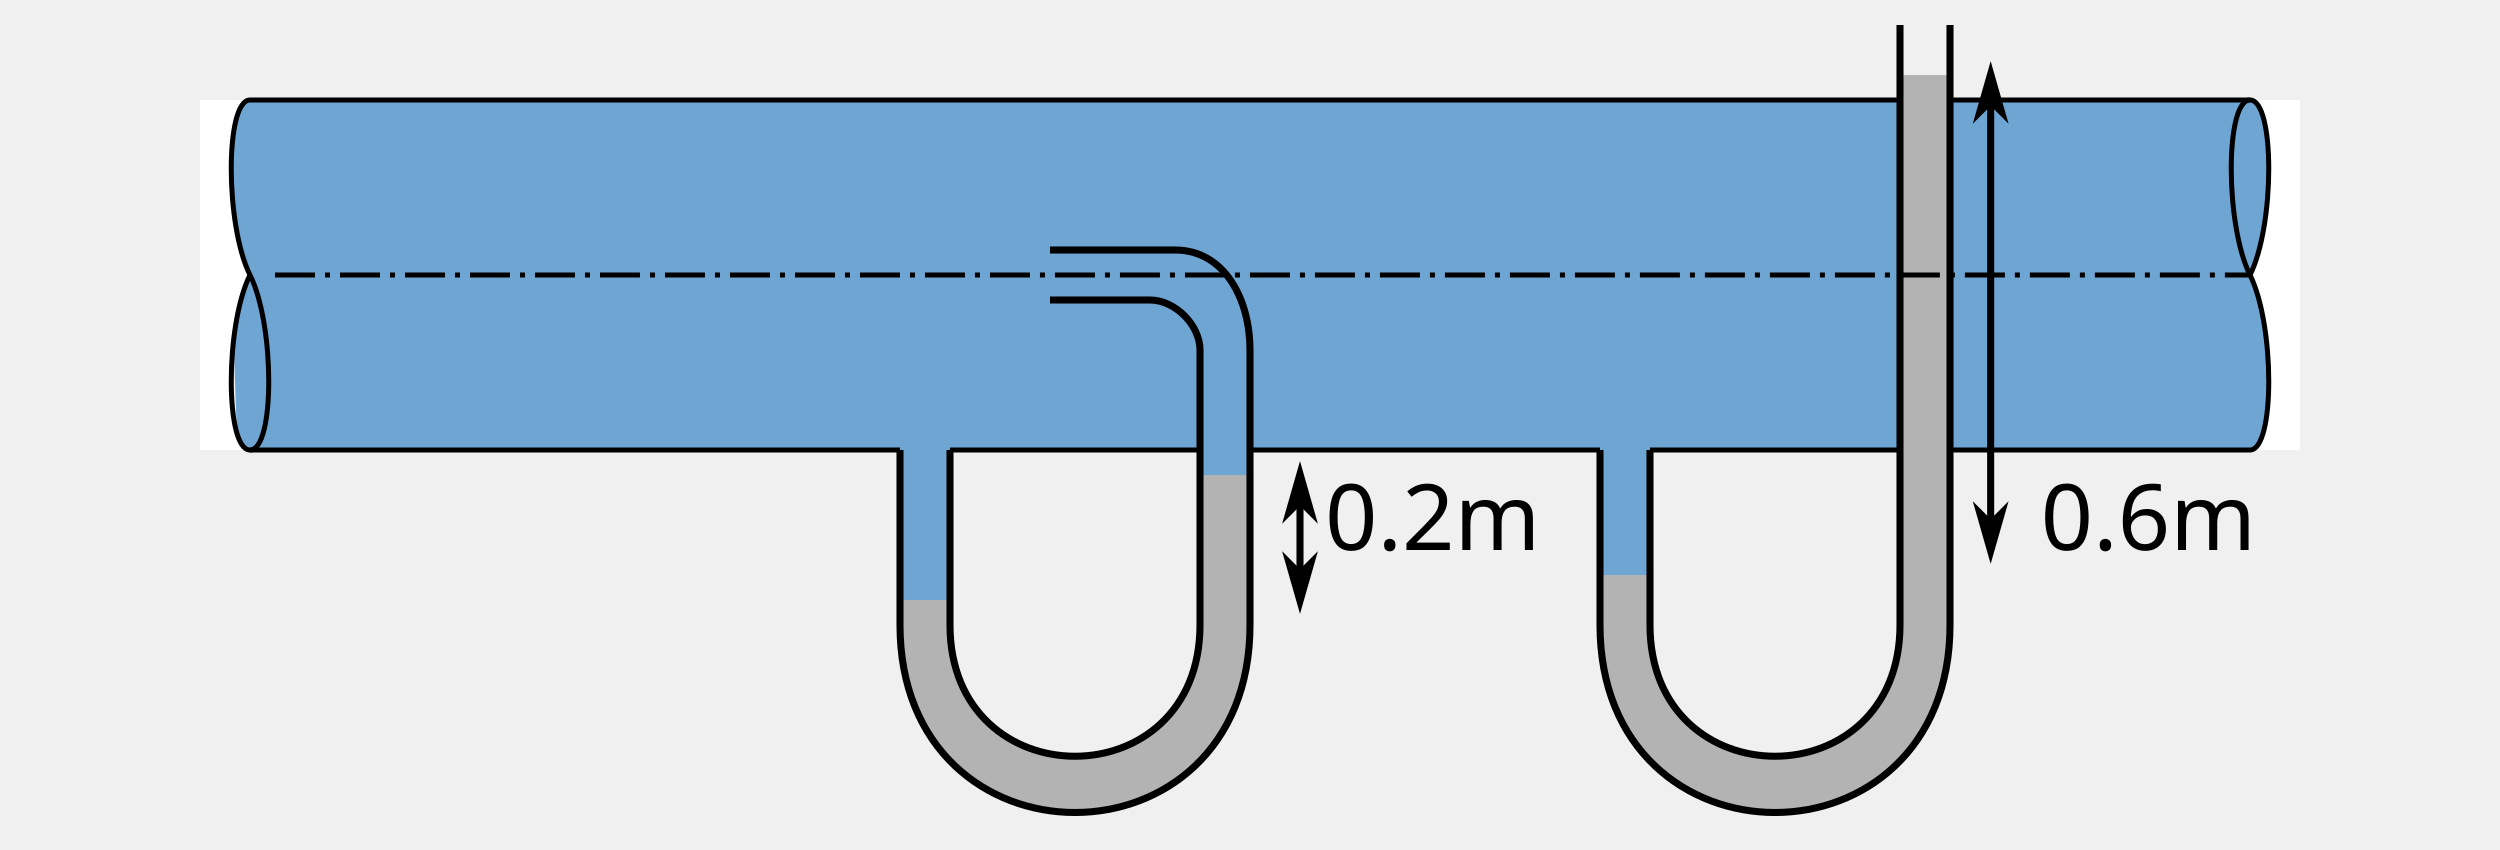
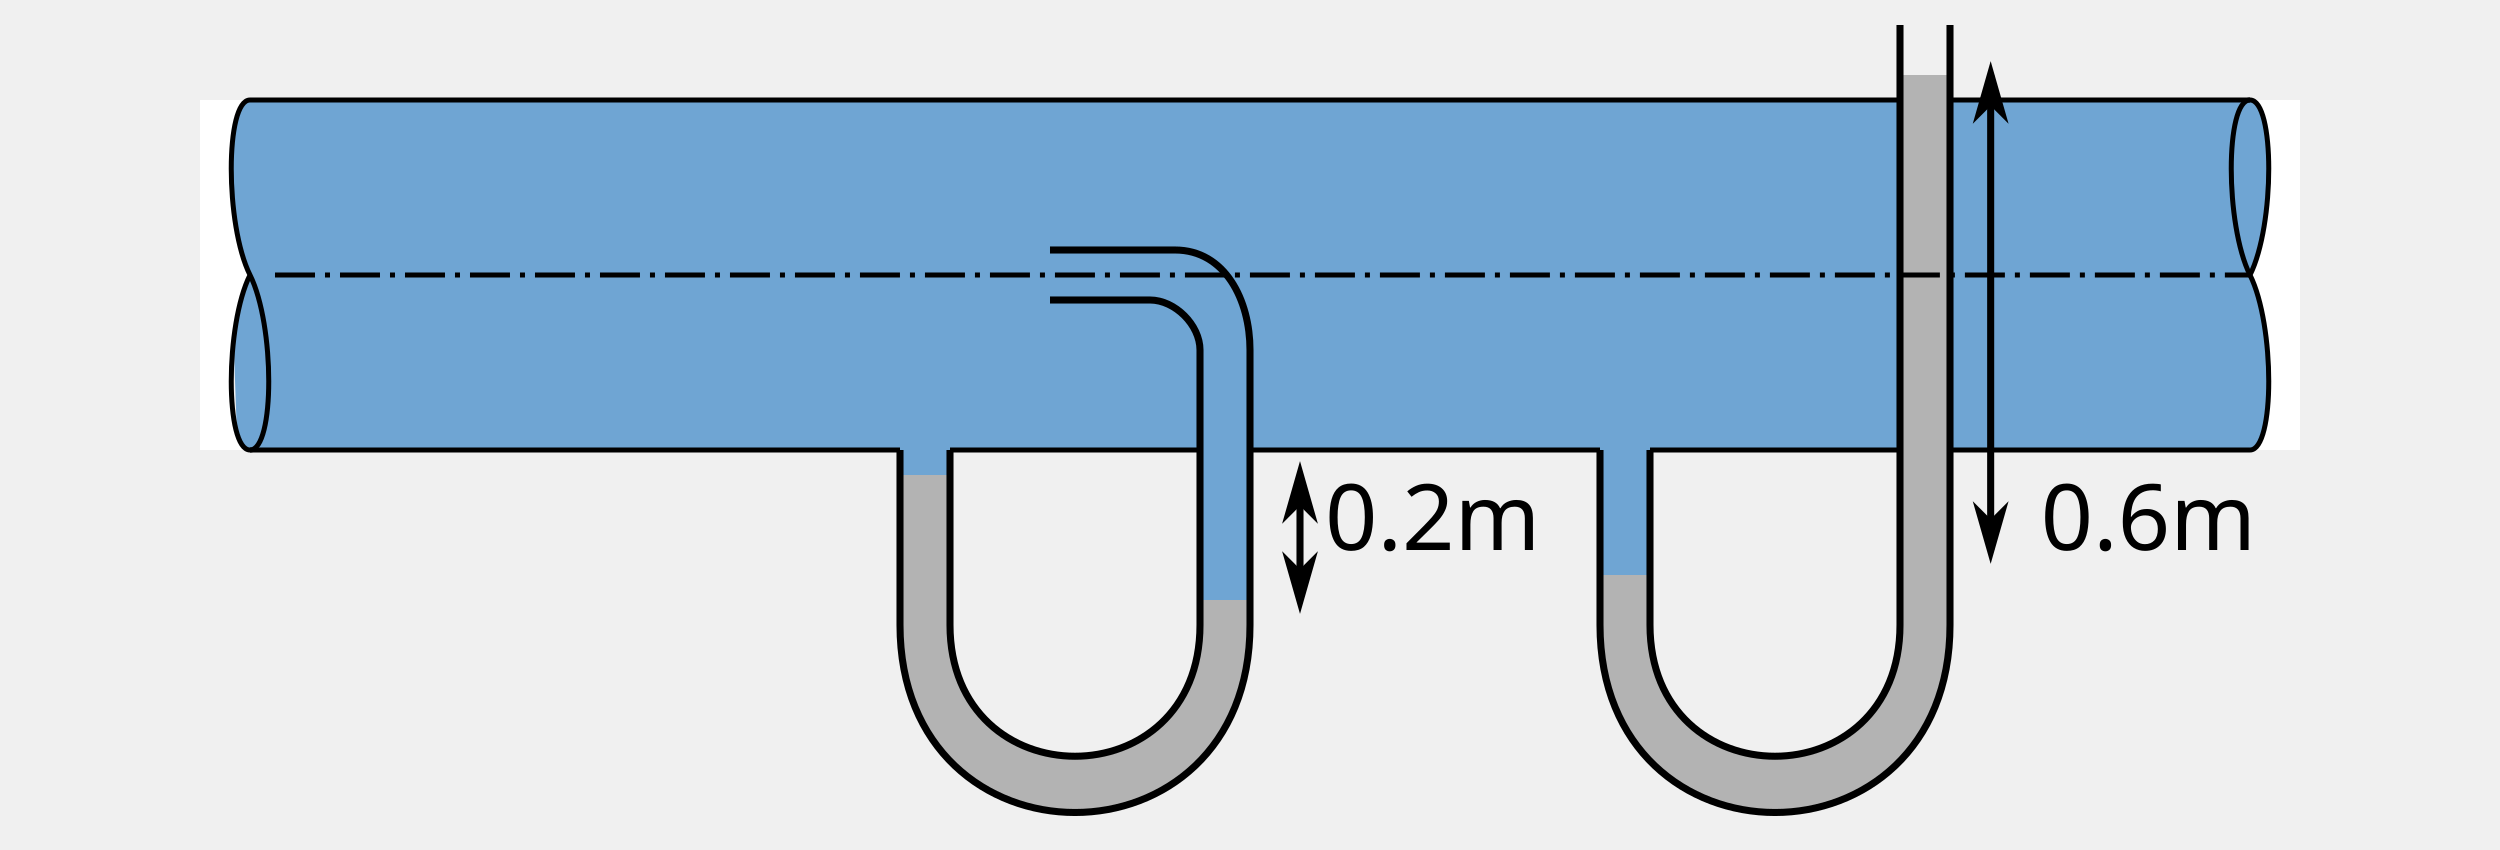
<svg xmlns="http://www.w3.org/2000/svg" xmlns:ns1="http://www.openswatchbook.org/uri/2009/osb" width="354.331" height="120.472" id="svg3041" version="1.1">
  <defs id="defs3043">
    <linearGradient id="linearGradient3786" ns1:paint="solid">
      <stop style="stop-color:#000000;stop-opacity:1;" offset="0" id="stop3788" />
    </linearGradient>
    <linearGradient id="linearGradient4912" ns1:paint="solid">
      <stop style="stop-color:#00fcff;stop-opacity:1;" offset="0" id="stop4914" />
    </linearGradient>
    <marker style="overflow:visible" id="Arrow1Mstart" refX="0" refY="0" orient="auto">
      <path transform="matrix(0.4,0,0,0.4,4,0)" style="fill-rule:evenodd;stroke:#000000;stroke-width:1pt;marker-start:none" d="M 0,0 5,-5 -12.5,0 5,5 0,0 z" id="path3776" />
    </marker>
    <marker style="overflow:visible" id="Arrow1Mend" refX="0" refY="0" orient="auto">
      <path transform="matrix(-0.4,0,0,-0.4,-4,0)" style="fill-rule:evenodd;stroke:#000000;stroke-width:1pt;marker-start:none" d="M 0,0 5,-5 -12.5,0 5,5 0,0 z" id="path3779" />
    </marker>
  </defs>
  <g id="layer1" transform="translate(0,-931.8897)">
-     <path style="fill:#6fa5d3;fill-opacity:1;fill-rule:nonzero;stroke:none" d="m 31.89,946.063 290.551,0 1.772,49.606 -90.354,0 0,17.717 -7.087,0 0,-17.717 -92.126,0 0,21.26 -7.087,0 0,-21.26 -93.898,0 z" id="rect3003" />
+     <path style="fill:#6fa5d3;fill-opacity:1;fill-rule:nonzero;stroke:none" d="m 31.89,946.063 290.551,0 1.772,49.606 -90.354,0 0,17.717 -7.087,0 0,-17.717 -92.126,0 0,3.543 -7.087,0 0,-3.543 -93.898,0 z" id="rect3003" />
    <path id="path3791" d="m 35.433,970.866 c -3.543,7.087 -3.543,24.803 0,24.803 m 0,-24.803 c -3.543,-7.087 -3.543,-24.803 0,-24.803 l -7.087,0 0,49.606 7.087,0" style="fill:#ffffff;fill-rule:evenodd;stroke:none" />
    <path style="fill:none;stroke:#000000;stroke-width:0.709;stroke-linecap:butt;stroke-linejoin:miter;stroke-miterlimit:4;stroke-opacity:1;stroke-dasharray:none" d="m 35.433,995.669 92.126,0 m 7.087,0 92.126,0" id="path2989" />
    <path style="fill:none;stroke:#000000;stroke-width:0.709;stroke-linecap:butt;stroke-linejoin:miter;stroke-miterlimit:4;stroke-opacity:1;stroke-dasharray:none" d="m 233.858,995.669 85.039,0" id="path2991" />
    <path style="fill:none;stroke:#000000;stroke-width:0.709;stroke-linecap:butt;stroke-linejoin:miter;stroke-miterlimit:4;stroke-opacity:1;stroke-dasharray:none" d="m 35.433,946.063 283.465,0" id="path2993" />
    <path style="fill:#b3b3b3;stroke:none" d="m 276.378,942.52 0,77.953 c 0,35.433 -49.606,35.433 -49.606,0 l 0,-7.087 7.087,10e-5 0,7.087 c 0,24.803 35.433,24.803 35.433,0 l 0,-77.953 z" id="path3773" />
    <path style="fill:none;stroke:#000000;stroke-width:1px;stroke-linecap:butt;stroke-linejoin:miter;stroke-opacity:1" d="m 233.858,995.669 0,24.803 c 0,24.803 35.433,24.803 35.433,0 l 0,-85.039 m 7.087,0 0,85.039 c 0,35.433 -49.606,35.433 -49.606,0 l 0,-24.803" id="path3769" />
    <path style="fill:none;stroke:#000000;stroke-width:0.709;stroke-linecap:butt;stroke-linejoin:miter;stroke-miterlimit:4;stroke-opacity:1;stroke-dasharray:5.669, 1.417, 0.709, 1.417;stroke-dashoffset:0" d="m 38.976,970.866 279.921,0" id="path2995" />
    <path style="fill:none;stroke:#000000;stroke-width:0.709;stroke-linecap:butt;stroke-linejoin:miter;stroke-miterlimit:4;stroke-opacity:1;stroke-dasharray:none" d="m 35.433,946.063 c -3.543,0 -3.543,17.717 0,24.803 3.543,7.087 3.543,24.803 0,24.803 -3.543,0 -3.543,-17.717 0,-24.803" id="path3765" />
    <path style="fill:#ffffff;fill-rule:evenodd;stroke:none" d="m 318.898,970.866 c 3.543,7.087 3.543,24.803 0,24.803 m 0,-24.803 c 3.543,-7.087 3.543,-24.803 0,-24.803 l 7.087,0 0,49.606 -7.087,0" id="path3792" />
    <path id="path3767" d="m 318.898,995.669 c 3.543,0 3.543,-17.717 0,-24.803 -3.543,-7.087 -3.543,-24.803 0,-24.803 3.543,0 3.543,17.717 0,24.803" style="fill:none;stroke:#000000;stroke-width:0.709;stroke-linecap:butt;stroke-linejoin:miter;stroke-miterlimit:4;stroke-opacity:1;stroke-dasharray:none" />
    <path style="fill:none;stroke:#000000;stroke-width:1px;stroke-linecap:butt;stroke-linejoin:miter;stroke-opacity:1;marker-start:url(#Arrow1Mstart);marker-end:url(#Arrow1Mend)" d="m 282.142,1009.842 0,-67.323" id="path3901" />
    <text id="text3907" y="1009.842" x="289.228" style="font-size:13px;font-style:normal;font-variant:normal;font-weight:normal;font-stretch:normal;line-height:125%;letter-spacing:0px;word-spacing:0px;fill:#000000;fill-opacity:1;stroke:none;font-family:J;-inkscape-font-specification:J" xml:space="preserve">
      <tspan y="1009.842" x="289.228" id="tspan3909">0.6m</tspan>
    </text>
-     <path id="path3019" d="m 177.165,999.213 0,21.26 c 0,35.433 -49.606,35.433 -49.606,0 l 0,-3.543 7.087,10e-5 0,3.543 c 0,24.803 35.433,24.803 35.433,0 l 0,-21.26 z" style="fill:#b3b3b3;stroke:none" />
-     <rect style="fill:#6fa5d3;fill-opacity:1;fill-rule:evenodd;stroke:none" id="rect3021" width="7.087" height="10.63" x="170.079" y="988.583" />
+     <path id="path3019" d="m 177.165,1016.929 0,3.543 c 0,35.433 -49.606,35.433 -49.606,0 l 0,-21.26 7.087,1e-4 0,21.26 c 0,24.803 35.433,24.803 35.433,0 l 0,-3.543 z" style="fill:#b3b3b3;stroke:none" />
+     <rect style="fill:#6fa5d3;fill-opacity:1;fill-rule:evenodd;stroke:none" id="rect3021" width="7.087" height="28.346" x="170.079" y="988.583" />
    <path id="path3015" d="m 134.646,995.669 0,24.803 c 0,24.803 35.433,24.803 35.433,0 l 0,-38.976 c 0,-3.543 -3.543,-7.087 -7.087,-7.087 l -14.173,0 m -21.26,21.26 0,24.803 c 0,35.433 49.606,35.433 49.606,0 l -1e-5,-38.976 c 0,-7.087 -3.543,-14.173 -10.63,-14.173 l -17.717,0" style="fill:none;stroke:#000000;stroke-width:1px;stroke-linecap:butt;stroke-linejoin:miter;stroke-opacity:1" />
    <path id="path3803" d="m 184.252,1016.929 0,-17.717" style="fill:none;stroke:#000000;stroke-width:1px;stroke-linecap:butt;stroke-linejoin:miter;stroke-opacity:1;marker-start:url(#Arrow1Mstart);marker-end:url(#Arrow1Mend)" />
    <text xml:space="preserve" style="font-size:13px;font-style:normal;font-variant:normal;font-weight:normal;font-stretch:normal;line-height:125%;letter-spacing:0px;word-spacing:0px;fill:#000000;fill-opacity:1;stroke:none;font-family:J;-inkscape-font-specification:J" x="187.795" y="1009.842" id="text3805">
      <tspan id="tspan3807" x="187.795" y="1009.842">0.2m</tspan>
    </text>
  </g>
</svg>
